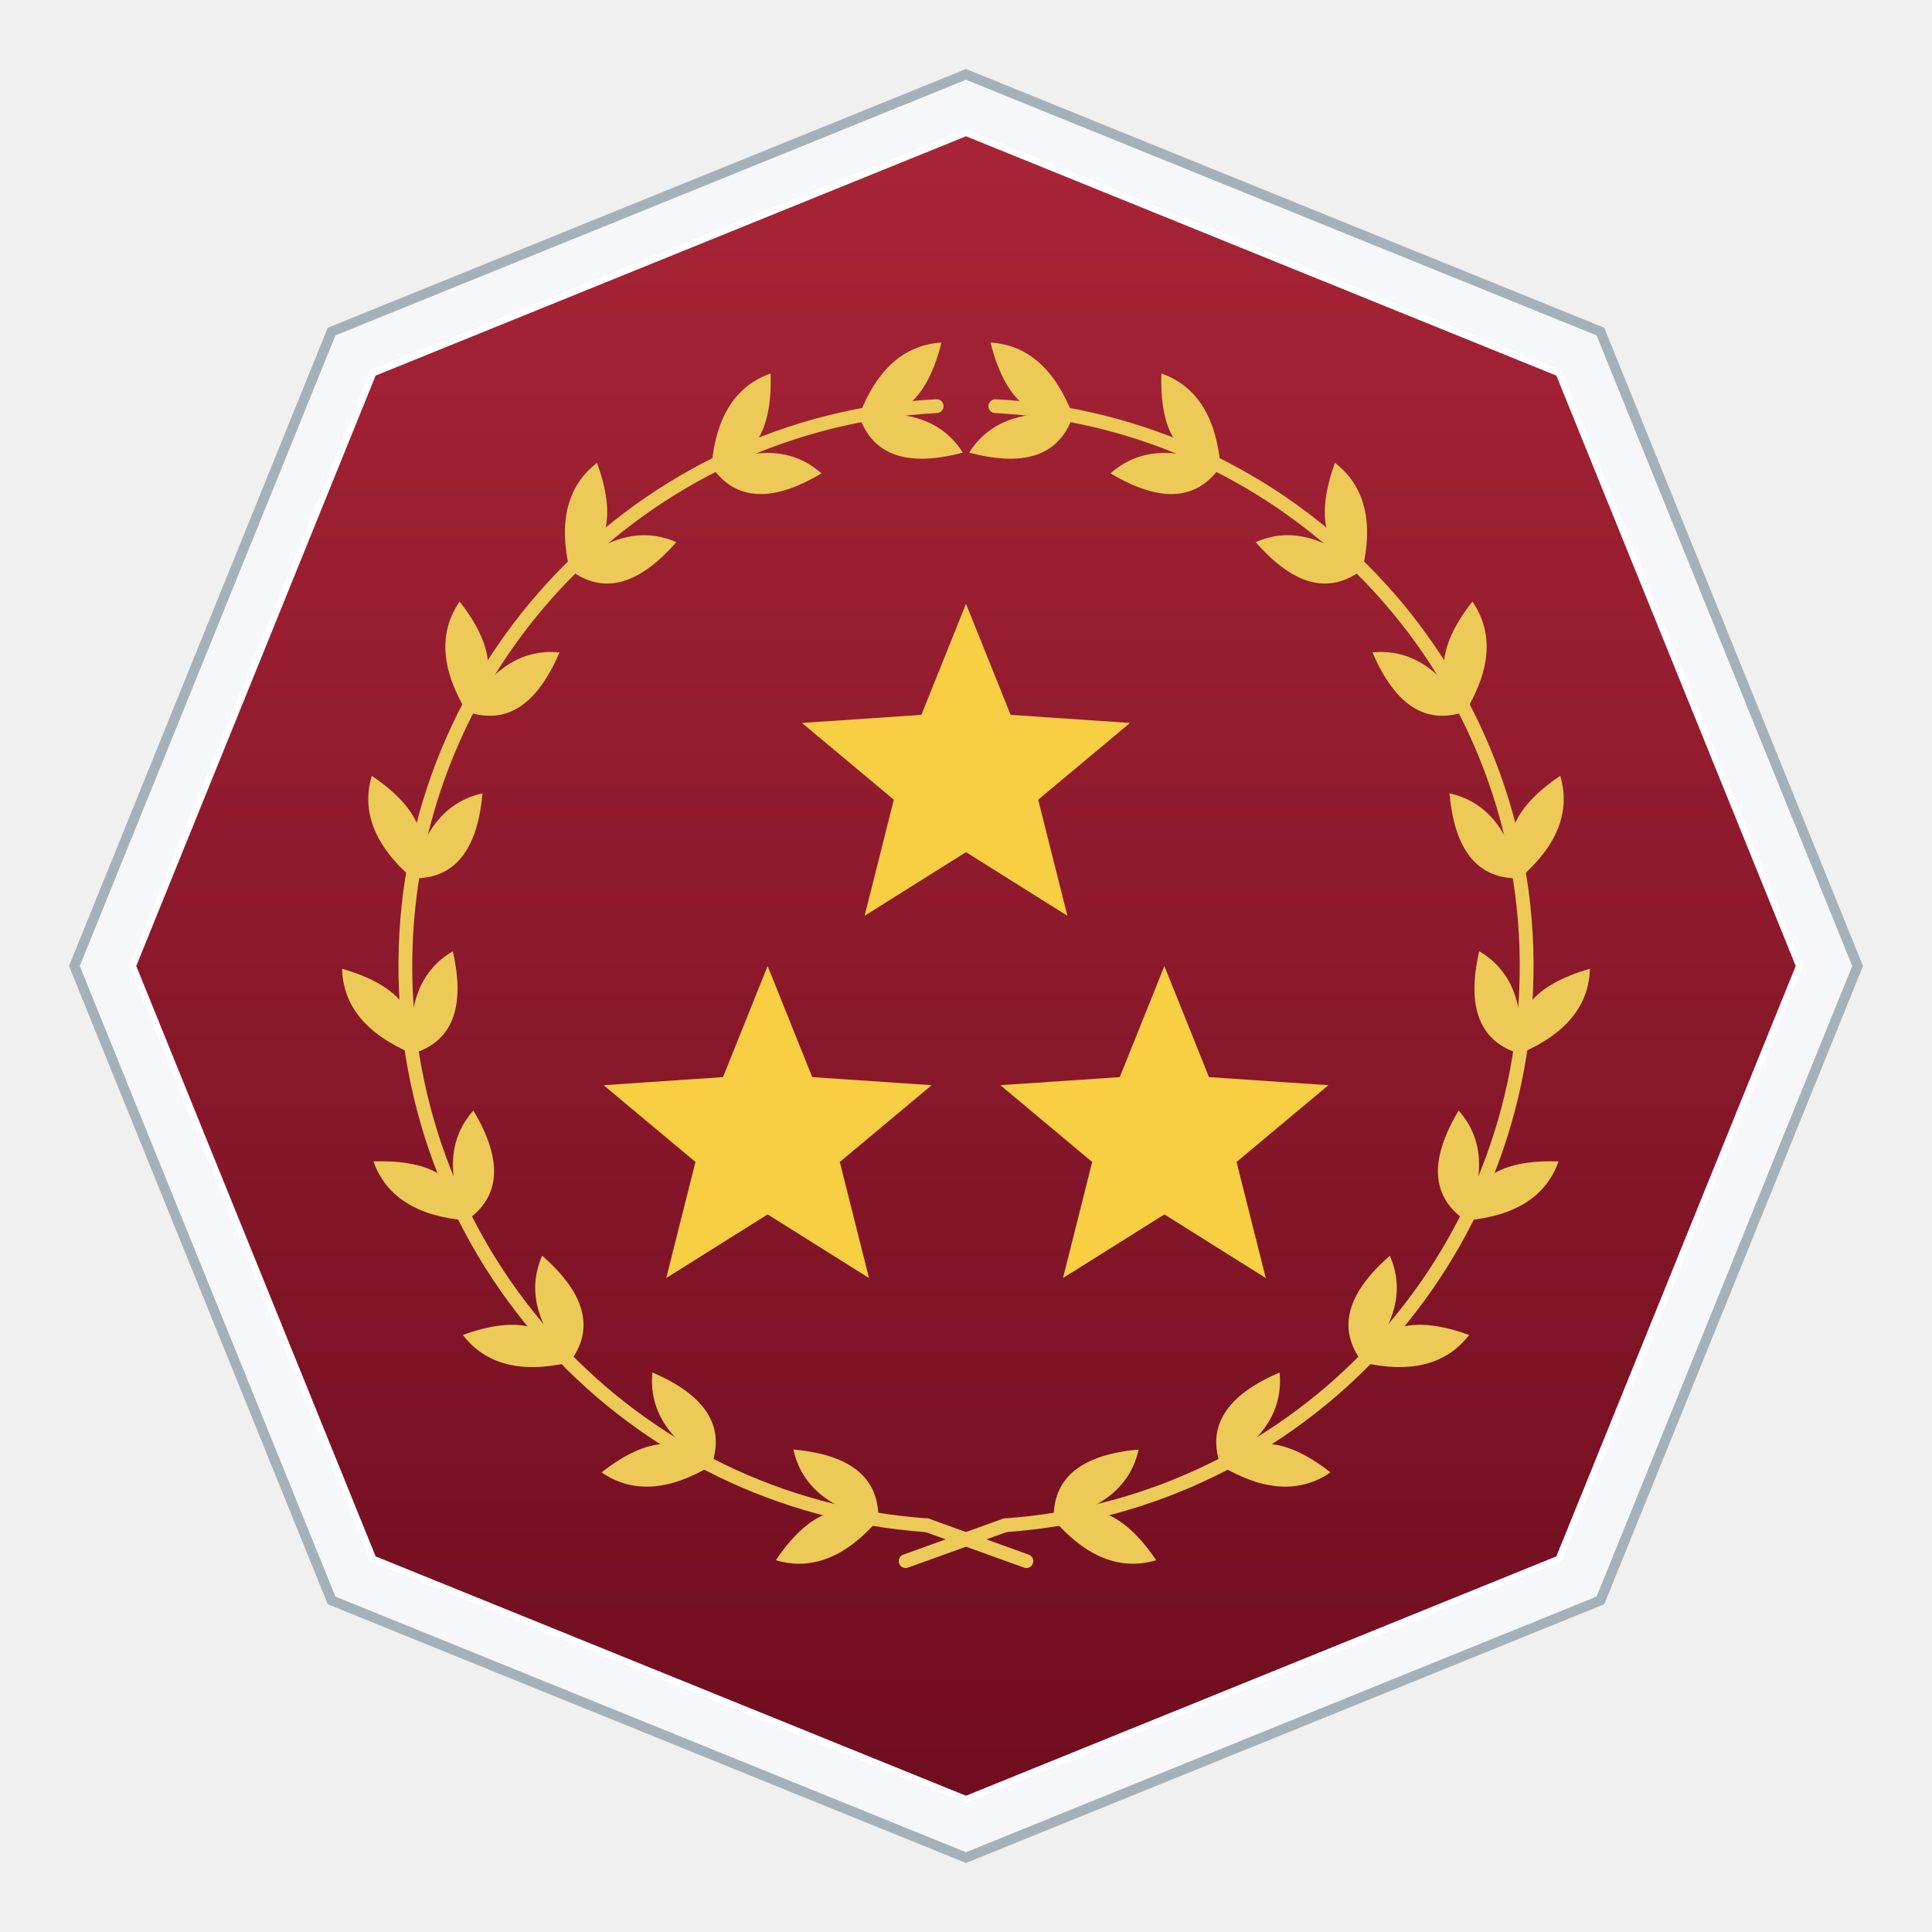
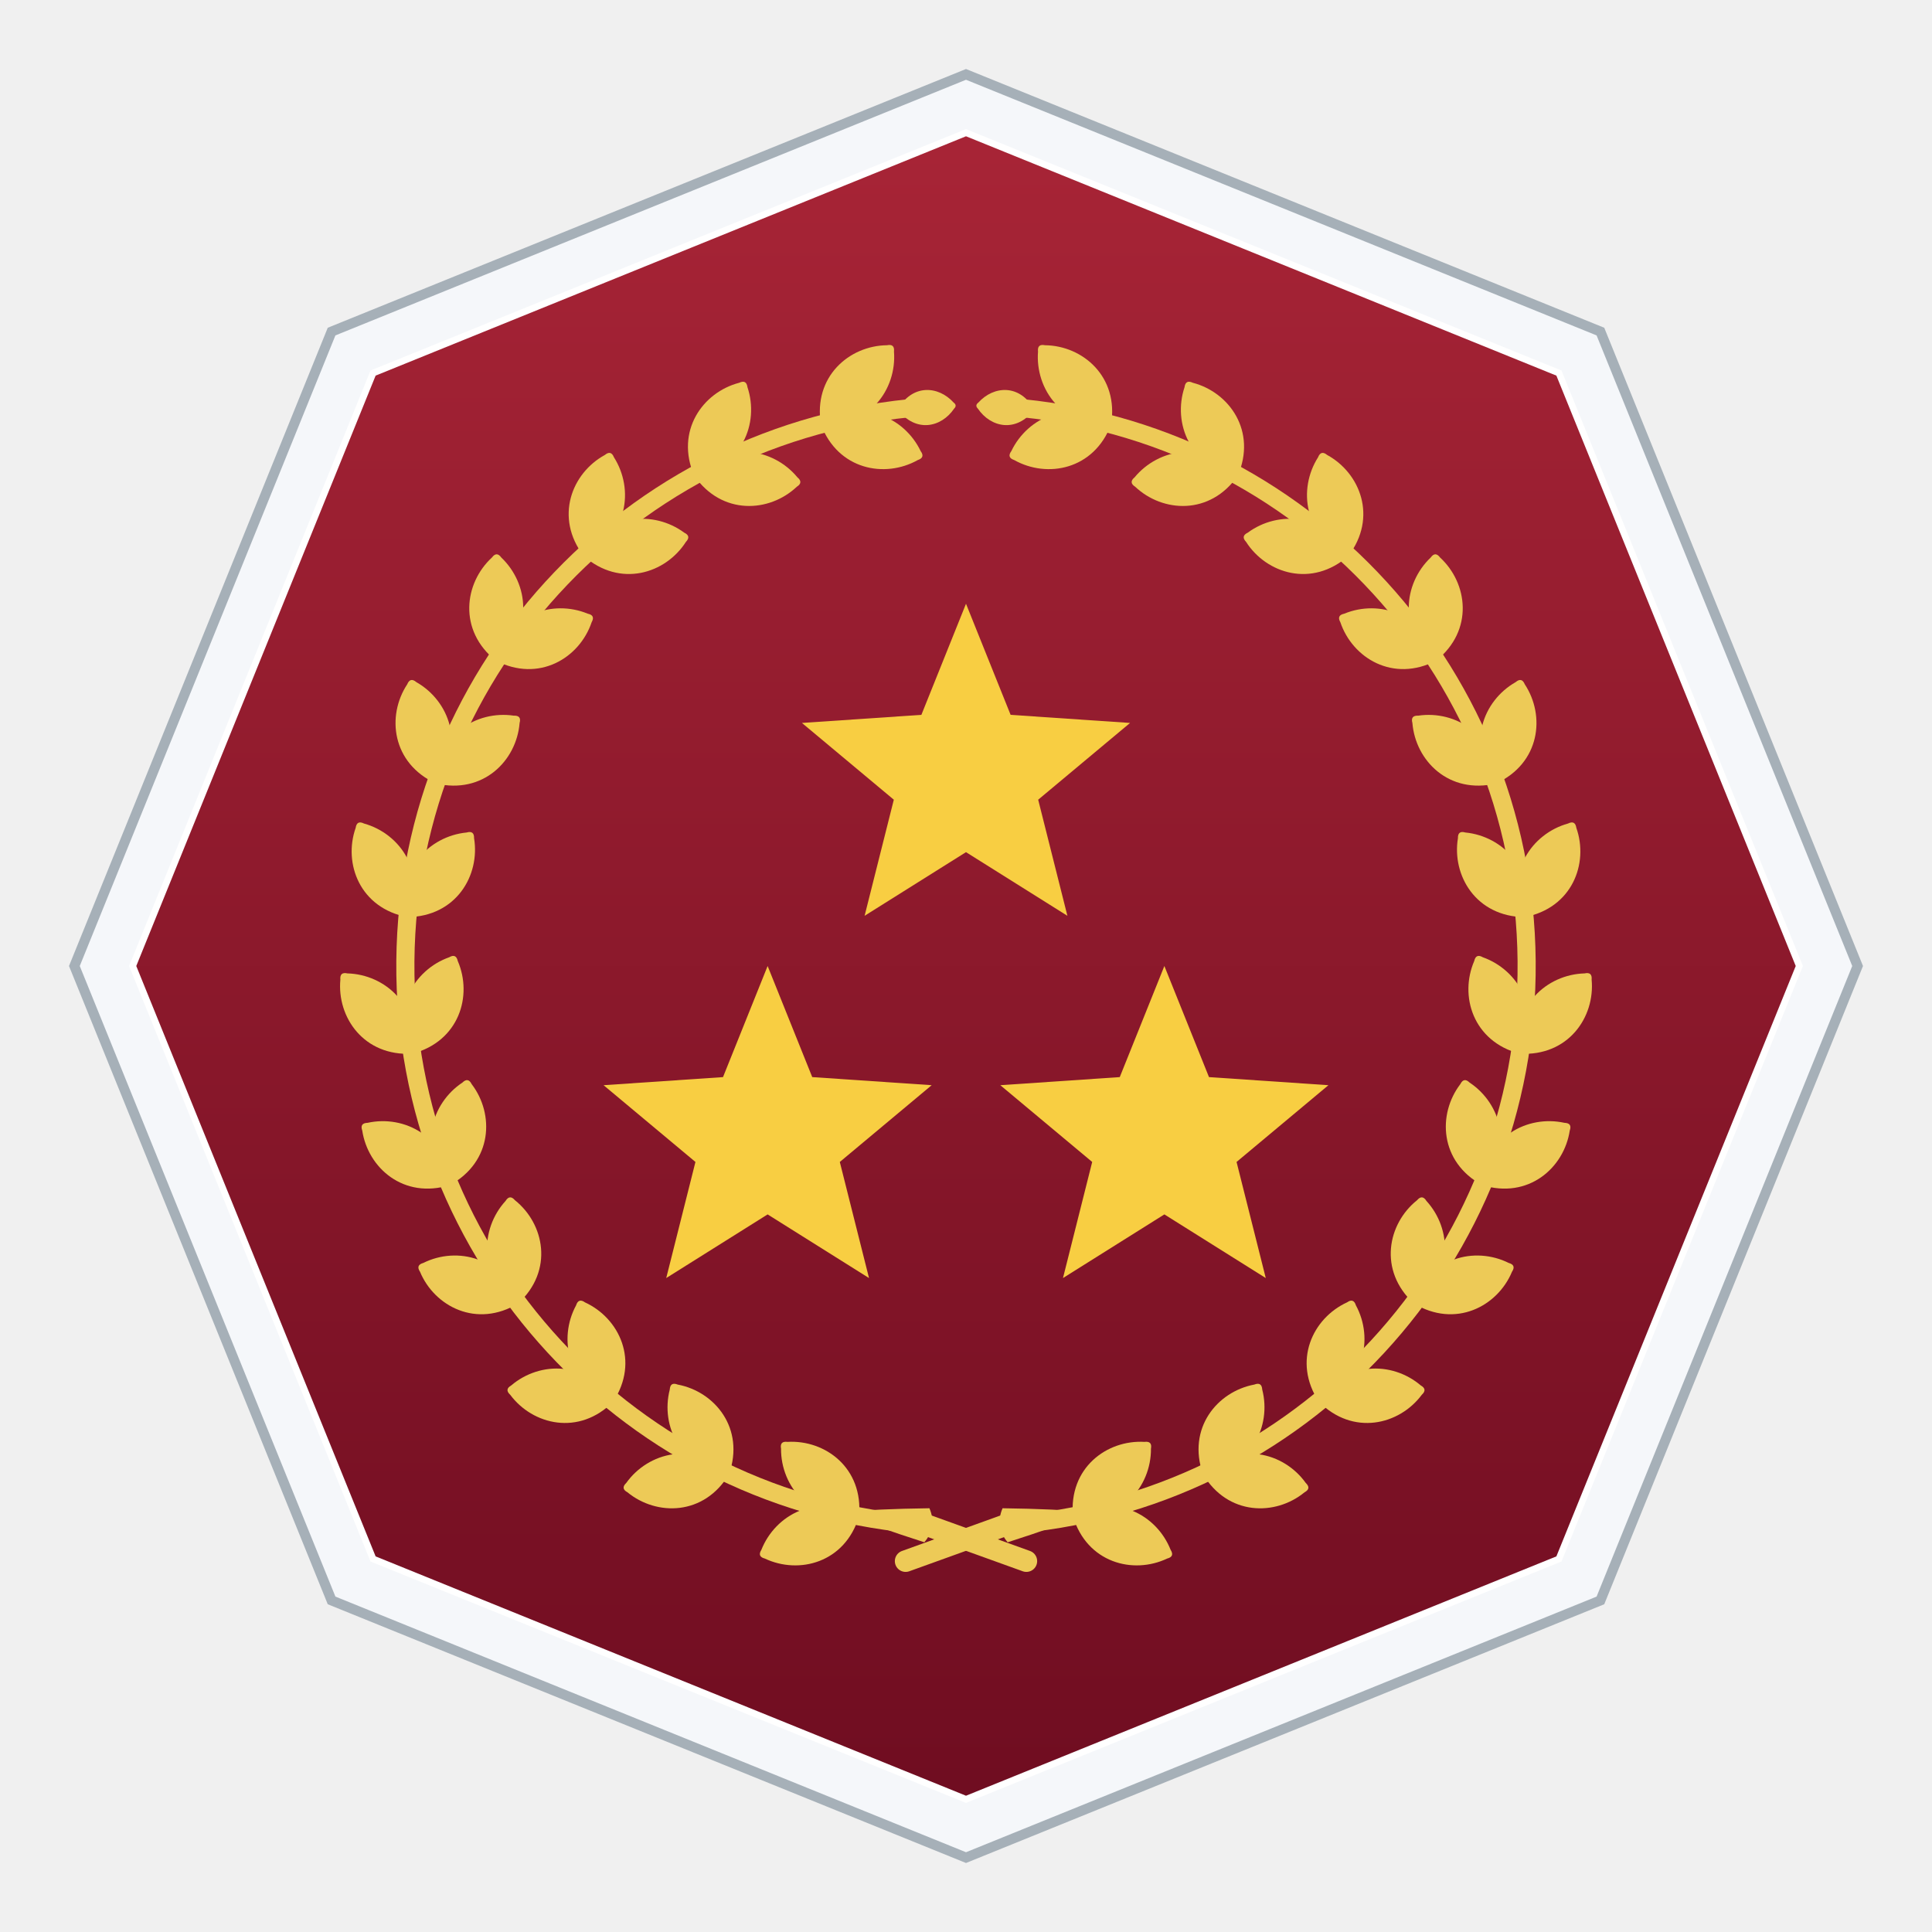
<svg xmlns="http://www.w3.org/2000/svg" viewBox="0 0 224 224" width="896" height="896">
  <defs>
    <linearGradient id="steel" x1="0" y1="0" x2="1" y2="1" gradientUnits="objectBoundingBox">
      <stop offset="0" stop-color="#fafcfd" />
      <stop offset=".28" stop-color="#b3bdc6" />
      <stop offset=".5" stop-color="#f4f7fa" />
      <stop offset=".72" stop-color="#8a959f" />
      <stop offset="1" stop-color="#dfe6ec" />
    </linearGradient>
    <linearGradient id="silverFace" x1="0" y1="0" x2="0.85" y2="1">
      <stop stop-color="#ffffff" />
      <stop offset=".48" stop-color="#e0e7ed" />
      <stop offset="1" stop-color="#a9b4bf" />
    </linearGradient>
    <linearGradient id="silverDark" x1="0" y1="0" x2="1" y2="1">
      <stop stop-color="#26313b" />
      <stop offset=".5" stop-color="#7e8a96" />
      <stop offset="1" stop-color="#1c252d" />
    </linearGradient>
    <linearGradient id="charcoal" x1="0" y1="0" x2="0" y2="1">
      <stop stop-color="#20252b" />
      <stop offset="1" stop-color="#0c1015" />
    </linearGradient>
    <linearGradient id="army" x1="0" y1="0" x2="0" y2="1">
      <stop stop-color="#355537" />
      <stop offset="1" stop-color="#1c3526" />
    </linearGradient>
    <linearGradient id="sapphire" x1="0" y1="0" x2="0" y2="1">
      <stop stop-color="#123b61" />
      <stop offset="1" stop-color="#081f39" />
    </linearGradient>
    <linearGradient id="ruby" x1="0" y1="0" x2="0" y2="1">
      <stop stop-color="#a72436" />
      <stop offset="1" stop-color="#700d21" />
    </linearGradient>
    <linearGradient id="obsidian" x1="0" y1="0" x2="0" y2="1">
      <stop stop-color="#1e2225" />
      <stop offset="1" stop-color="#070b0e" />
    </linearGradient>
    <linearGradient id="crimson" x1="0" y1="0" x2="0" y2="1">
      <stop stop-color="#aa1830" />
      <stop offset="1" stop-color="#5c091b" />
    </linearGradient>
    <linearGradient id="gold" x1="0" y1="0" x2=".8" y2="1">
      <stop stop-color="#fff0a7" />
      <stop offset=".35" stop-color="#f5d66d" />
      <stop offset=".7" stop-color="#dfaf3e" />
      <stop offset="1" stop-color="#b88124" />
    </linearGradient>
    <linearGradient id="supremeGold" x1="0" y1="0" x2="1" y2="1">
      <stop stop-color="#fff5b8" />
      <stop offset=".28" stop-color="#f8db75" />
      <stop offset=".6" stop-color="#eabd4b" />
      <stop offset="1" stop-color="#a7681c" />
    </linearGradient>
  </defs>
  <polygon points="112,8 186,38 216,112 186,186 112,216 38,186 8,112 38,38" fill="#a6b0b8" />
  <polygon points="112,9.248 185.112,38.888 214.752,112 185.112,185.112 112,214.752 38.888,185.112 9.248,112 38.888,38.888" fill="#f5f7fa" />
  <polygon points="112,14.968 181.042,42.958 209.032,112 181.042,181.042 112,209.032 42.958,181.042 14.968,112 42.958,42.958" fill="#ffffff" />
  <polygon points="112,15.8 180.45,43.55 208.2,112 180.45,180.45 112,208.2 43.55,180.45 15.8,112 43.55,43.55" fill="url(#ruby)" />
  <g data-laurel="general" data-circle-radius="65">
    <g>
-       <path d="M107.466,176.842 A65 65 0 0 1 108.598,47.089" fill="none" stroke="#edca57" stroke-width="1.6" stroke-linecap="round" />
-       <path d="M101.832 176.2 Q102.017 168.957 91.984 168.059 Q93.381 174.391 101.832 176.2Z" fill="#edca57" />
-       <path d="M101.832 176.2 Q95.577 172.544 89.95 180.899 Q96.17 182.73 101.832 176.2Z" fill="#edca57" />
-       <path d="M82.491 169.915 Q84.905 163.085 75.64 159.13 Q75.012 165.583 82.491 169.915Z" fill="#edca57" />
-       <path d="M82.491 169.915 Q77.672 164.506 69.739 170.713 Q75.089 174.376 82.491 169.915Z" fill="#edca57" />
-       <path d="M66.038 157.962 Q70.445 152.211 62.856 145.588 Q60.265 151.531 66.038 157.962Z" fill="#edca57" />
-       <path d="M66.038 157.962 Q63.127 151.328 53.664 154.78 Q57.62 159.917 66.038 157.962Z" fill="#edca57" />
-       <path d="M54.085 141.509 Q60.053 137.402 54.882 128.757 Q50.581 133.609 54.085 141.509Z" fill="#edca57" />
-       <path d="M54.085 141.509 Q53.366 134.3 43.299 134.659 Q45.474 140.767 54.085 141.509Z" fill="#edca57" />
-       <path d="M47.8 122.168 Q54.745 120.106 52.499 110.287 Q46.909 113.572 47.8 122.168Z" fill="#edca57" />
-       <path d="M47.8 122.168 Q49.344 115.09 39.66 112.32 Q39.841 118.802 47.8 122.168Z" fill="#edca57" />
-       <path d="M47.8 101.832 Q55.043 102.017 55.941 91.984 Q49.609 93.381 47.8 101.832Z" fill="#edca57" />
-       <path d="M47.8 101.832 Q51.456 95.577 43.101 89.95 Q41.27 96.17 47.8 101.832Z" fill="#edca57" />
-       <path d="M54.085 82.491 Q60.915 84.905 64.87 75.64 Q58.417 75.012 54.085 82.491Z" fill="#edca57" />
-       <path d="M54.085 82.491 Q59.494 77.672 53.287 69.739 Q49.624 75.089 54.085 82.491Z" fill="#edca57" />
-       <path d="M66.038 66.038 Q71.789 70.445 78.412 62.856 Q72.469 60.265 66.038 66.038Z" fill="#edca57" />
-       <path d="M66.038 66.038 Q72.672 63.127 69.22 53.664 Q64.083 57.62 66.038 66.038Z" fill="#edca57" />
-       <path d="M82.491 54.085 Q86.598 60.053 95.243 54.882 Q90.391 50.581 82.491 54.085Z" fill="#edca57" />
-       <path d="M82.491 54.085 Q89.7 53.366 89.341 43.299 Q83.233 45.474 82.491 54.085Z" fill="#edca57" />
-       <path d="M99.597 48.194 Q101.901 55.063 111.636 52.476 Q108.157 47.004 99.597 48.194Z" fill="#edca57" />
-       <path d="M99.597 48.194 Q106.725 49.49 109.155 39.715 Q102.684 40.122 99.597 48.194Z" fill="#edca57" />
-       <path d="M107.466,176.842 L119 181" fill="none" stroke="#edca57" stroke-width="1.6" stroke-linecap="round" />
+       <path d="M107.466,176.842 A65 65 0 0 1 108.598,47.089" fill="none" stroke="#edca57" stroke-width="2.1" stroke-linecap="round" />
+       <path d="M107.761,174.869 Q101.561,174.951 97.378,175.334 Q101.266,176.924 107.171,178.815 Q108.676,177.023 107.761,174.869Z" fill="#edca57" data-branch-root="tapered" />
+       <path d="M99.597 175.806 C100.114 170.199 95.673 166.917 91.305 167.174 Q90.388 167.054 90.555 167.963 C90.52 172.339 94.025 176.607 99.597 175.806Z" fill="#edca57" />
+       <path d="M99.597 175.806 C94.731 172.975 89.883 175.62 88.276 179.69 Q87.78 180.471 88.675 180.702 C92.629 182.577 97.976 181.198 99.597 175.806Z" fill="#edca57" />
+       <path d="M84.53 170.91 C86.388 165.595 82.873 161.336 78.572 160.529 Q77.711 160.19 77.653 161.113 C76.561 165.35 78.929 170.339 84.53 170.91Z" fill="#edca57" />
+       <path d="M84.53 170.91 C80.492 166.986 75.149 168.379 72.605 171.94 Q71.935 172.577 72.747 173.019 C76.13 175.795 81.653 175.75 84.53 170.91Z" fill="#edca57" />
+       <path d="M71.094 162.514 C74.183 157.807 71.802 152.824 67.824 151 Q67.072 150.463 66.792 151.345 C64.707 155.192 65.797 160.606 71.094 162.514Z" fill="#edca57" />
+       <path d="M71.094 162.514 C68.126 157.73 62.604 157.79 59.274 160.629 Q58.47 161.085 59.152 161.71 C61.762 165.222 67.132 166.514 71.094 162.514Z" fill="#edca57" />
+       <path d="M60.089 151.118 C64.224 147.297 63.12 141.886 59.702 139.155 Q59.101 138.452 58.617 139.239 C55.663 142.468 55.411 147.985 60.089 151.118Z" fill="#edca57" />
+       <path d="M60.089 151.118 C58.366 145.758 52.994 144.479 49.076 146.429 Q48.185 146.677 48.695 147.448 C50.379 151.488 55.276 154.04 60.089 151.118Z" fill="#edca57" />
+       <path d="M52.167 137.398 C57.104 134.691 57.342 129.174 54.686 125.696 Q54.273 124.869 53.613 125.515 C49.966 127.934 48.386 133.226 52.167 137.398Z" fill="#edca57" />
+       <path d="M52.167 137.398 C51.792 131.78 46.889 129.24 42.616 130.183 Q41.692 130.209 42 131.081 C42.657 135.407 46.791 139.069 52.167 137.398Z" fill="#edca57" />
+       <path d="M47.8 122.168 C53.245 120.736 54.811 115.44 53.075 111.423 Q52.875 110.521 52.077 110.989 C47.954 112.453 45.141 117.206 47.8 122.168Z" fill="#edca57" />
+       <path d="M47.8 122.168 C48.796 116.627 44.652 112.976 40.278 112.858 Q39.375 112.659 39.463 113.579 C39.054 117.936 42.179 122.489 47.8 122.168Z" fill="#edca57" />
+       <path d="M47.247 106.335 C52.877 106.263 55.677 101.503 54.965 97.185 Q54.989 96.261 54.102 96.522 C49.746 96.945 45.868 100.876 47.247 106.335Z" fill="#edca57" />
+       <path d="M47.247 106.335 C49.554 101.199 46.417 96.654 42.201 95.481 Q41.373 95.07 41.236 95.984 C39.784 100.113 41.716 105.286 47.247 106.335Z" fill="#edca57" />
+       <path d="M50.541 90.838 C56.021 92.13 59.89 88.189 60.243 83.827 Q60.49 82.936 59.566 82.975 C55.238 82.332 50.523 85.208 50.541 90.838Z" fill="#edca57" />
+       <path d="M50.541 90.838 C54.022 86.413 52.077 81.244 48.27 79.086 Q47.566 78.487 47.213 79.341 C44.805 82.995 45.428 88.482 50.541 90.838Z" fill="#edca57" />
+       <path d="M57.486 76.598 C62.491 79.178 67.198 76.29 68.596 72.143 Q69.051 71.338 68.145 71.153 C64.101 69.481 58.831 71.131 57.486 76.598Z" fill="#edca57" />
+       <path d="M57.486 76.598 C61.934 73.146 61.298 67.661 58.126 64.646 Q57.588 63.894 57.038 64.637 C53.818 67.601 53.094 73.076 57.486 76.598Z" fill="#edca57" />
+       <path d="M67.67 64.462 C71.902 68.176 77.168 66.512 79.528 62.826 Q80.164 62.156 79.33 61.757 C75.81 59.156 70.297 59.482 67.67 64.462Z" fill="#edca57" />
+       <path d="M67.67 64.462 C72.821 62.188 73.531 56.712 71.182 53.019 Q70.842 52.16 70.129 52.748 C66.288 54.844 64.261 59.981 67.67 64.462Z" fill="#edca57" />
+       <path d="M80.487 55.15 C83.695 59.777 89.207 59.437 92.388 56.431 Q93.168 55.935 92.455 55.345 C89.669 51.971 84.241 50.954 80.487 55.15Z" fill="#edca57" />
+       <path d="M80.487 55.15 C86.035 54.19 88.049 49.048 86.664 44.897 Q86.541 43.98 85.707 44.378 C81.473 45.483 78.263 49.977 80.487 55.15Z" fill="#edca57" />
+       <path d="M95.177 49.215 C97.17 54.48 102.6 55.484 106.414 53.337 Q107.291 53.044 106.742 52.3 C104.855 48.352 99.834 46.052 95.177 49.215Z" fill="#edca57" />
+       <path d="M95.177 49.215 C100.792 49.626 103.99 45.123 103.65 40.76 Q103.753 39.842 102.847 40.026 C98.471 40.074 94.27 43.658 95.177 49.215Z" fill="#edca57" />
+       <path d="M104.078 47.485 C106.179 50.218 109.135 49.568 110.619 47.382 Q111.001 47 110.569 46.676 C108.796 44.718 105.778 44.486 104.078 47.485Z" fill="#edca57" />
+       <path d="M107.466,176.842 L119 181" fill="none" stroke="#edca57" stroke-width="2.5" stroke-linecap="round" />
    </g>
    <g transform="translate(224 0) scale(-1 1)">
-       <path d="M107.466,176.842 A65 65 0 0 1 108.598,47.089" fill="none" stroke="#edca57" stroke-width="1.6" stroke-linecap="round" />
-       <path d="M101.832 176.2 Q102.017 168.957 91.984 168.059 Q93.381 174.391 101.832 176.2Z" fill="#edca57" />
-       <path d="M101.832 176.2 Q95.577 172.544 89.95 180.899 Q96.17 182.73 101.832 176.2Z" fill="#edca57" />
-       <path d="M82.491 169.915 Q84.905 163.085 75.64 159.13 Q75.012 165.583 82.491 169.915Z" fill="#edca57" />
-       <path d="M82.491 169.915 Q77.672 164.506 69.739 170.713 Q75.089 174.376 82.491 169.915Z" fill="#edca57" />
-       <path d="M66.038 157.962 Q70.445 152.211 62.856 145.588 Q60.265 151.531 66.038 157.962Z" fill="#edca57" />
-       <path d="M66.038 157.962 Q63.127 151.328 53.664 154.78 Q57.62 159.917 66.038 157.962Z" fill="#edca57" />
-       <path d="M54.085 141.509 Q60.053 137.402 54.882 128.757 Q50.581 133.609 54.085 141.509Z" fill="#edca57" />
-       <path d="M54.085 141.509 Q53.366 134.3 43.299 134.659 Q45.474 140.767 54.085 141.509Z" fill="#edca57" />
-       <path d="M47.8 122.168 Q54.745 120.106 52.499 110.287 Q46.909 113.572 47.8 122.168Z" fill="#edca57" />
-       <path d="M47.8 122.168 Q49.344 115.09 39.66 112.32 Q39.841 118.802 47.8 122.168Z" fill="#edca57" />
-       <path d="M47.8 101.832 Q55.043 102.017 55.941 91.984 Q49.609 93.381 47.8 101.832Z" fill="#edca57" />
-       <path d="M47.8 101.832 Q51.456 95.577 43.101 89.95 Q41.27 96.17 47.8 101.832Z" fill="#edca57" />
-       <path d="M54.085 82.491 Q60.915 84.905 64.87 75.64 Q58.417 75.012 54.085 82.491Z" fill="#edca57" />
-       <path d="M54.085 82.491 Q59.494 77.672 53.287 69.739 Q49.624 75.089 54.085 82.491Z" fill="#edca57" />
-       <path d="M66.038 66.038 Q71.789 70.445 78.412 62.856 Q72.469 60.265 66.038 66.038Z" fill="#edca57" />
-       <path d="M66.038 66.038 Q72.672 63.127 69.22 53.664 Q64.083 57.62 66.038 66.038Z" fill="#edca57" />
-       <path d="M82.491 54.085 Q86.598 60.053 95.243 54.882 Q90.391 50.581 82.491 54.085Z" fill="#edca57" />
-       <path d="M82.491 54.085 Q89.7 53.366 89.341 43.299 Q83.233 45.474 82.491 54.085Z" fill="#edca57" />
-       <path d="M99.597 48.194 Q101.901 55.063 111.636 52.476 Q108.157 47.004 99.597 48.194Z" fill="#edca57" />
-       <path d="M99.597 48.194 Q106.725 49.49 109.155 39.715 Q102.684 40.122 99.597 48.194Z" fill="#edca57" />
-       <path d="M107.466,176.842 L119 181" fill="none" stroke="#edca57" stroke-width="1.6" stroke-linecap="round" />
+       <path d="M107.466,176.842 A65 65 0 0 1 108.598,47.089" fill="none" stroke="#edca57" stroke-width="2.1" stroke-linecap="round" />
+       <path d="M107.761,174.869 Q101.561,174.951 97.378,175.334 Q101.266,176.924 107.171,178.815 Q108.676,177.023 107.761,174.869Z" fill="#edca57" data-branch-root="tapered" />
+       <path d="M99.597 175.806 C100.114 170.199 95.673 166.917 91.305 167.174 Q90.388 167.054 90.555 167.963 C90.52 172.339 94.025 176.607 99.597 175.806Z" fill="#edca57" />
+       <path d="M99.597 175.806 C94.731 172.975 89.883 175.62 88.276 179.69 Q87.78 180.471 88.675 180.702 C92.629 182.577 97.976 181.198 99.597 175.806Z" fill="#edca57" />
+       <path d="M84.53 170.91 C86.388 165.595 82.873 161.336 78.572 160.529 Q77.711 160.19 77.653 161.113 C76.561 165.35 78.929 170.339 84.53 170.91Z" fill="#edca57" />
+       <path d="M84.53 170.91 C80.492 166.986 75.149 168.379 72.605 171.94 Q71.935 172.577 72.747 173.019 C76.13 175.795 81.653 175.75 84.53 170.91Z" fill="#edca57" />
+       <path d="M71.094 162.514 C74.183 157.807 71.802 152.824 67.824 151 Q67.072 150.463 66.792 151.345 C64.707 155.192 65.797 160.606 71.094 162.514Z" fill="#edca57" />
+       <path d="M71.094 162.514 C68.126 157.73 62.604 157.79 59.274 160.629 Q58.47 161.085 59.152 161.71 C61.762 165.222 67.132 166.514 71.094 162.514Z" fill="#edca57" />
+       <path d="M60.089 151.118 C64.224 147.297 63.12 141.886 59.702 139.155 Q59.101 138.452 58.617 139.239 C55.663 142.468 55.411 147.985 60.089 151.118Z" fill="#edca57" />
+       <path d="M60.089 151.118 C58.366 145.758 52.994 144.479 49.076 146.429 Q48.185 146.677 48.695 147.448 C50.379 151.488 55.276 154.04 60.089 151.118Z" fill="#edca57" />
+       <path d="M52.167 137.398 C57.104 134.691 57.342 129.174 54.686 125.696 Q54.273 124.869 53.613 125.515 C49.966 127.934 48.386 133.226 52.167 137.398Z" fill="#edca57" />
+       <path d="M52.167 137.398 C51.792 131.78 46.889 129.24 42.616 130.183 Q41.692 130.209 42 131.081 C42.657 135.407 46.791 139.069 52.167 137.398Z" fill="#edca57" />
+       <path d="M47.8 122.168 C53.245 120.736 54.811 115.44 53.075 111.423 Q52.875 110.521 52.077 110.989 C47.954 112.453 45.141 117.206 47.8 122.168Z" fill="#edca57" />
+       <path d="M47.8 122.168 C48.796 116.627 44.652 112.976 40.278 112.858 Q39.375 112.659 39.463 113.579 C39.054 117.936 42.179 122.489 47.8 122.168Z" fill="#edca57" />
+       <path d="M47.247 106.335 C52.877 106.263 55.677 101.503 54.965 97.185 Q54.989 96.261 54.102 96.522 C49.746 96.945 45.868 100.876 47.247 106.335Z" fill="#edca57" />
+       <path d="M47.247 106.335 C49.554 101.199 46.417 96.654 42.201 95.481 Q41.373 95.07 41.236 95.984 C39.784 100.113 41.716 105.286 47.247 106.335Z" fill="#edca57" />
+       <path d="M50.541 90.838 C56.021 92.13 59.89 88.189 60.243 83.827 Q60.49 82.936 59.566 82.975 C55.238 82.332 50.523 85.208 50.541 90.838Z" fill="#edca57" />
+       <path d="M50.541 90.838 C54.022 86.413 52.077 81.244 48.27 79.086 Q47.566 78.487 47.213 79.341 C44.805 82.995 45.428 88.482 50.541 90.838Z" fill="#edca57" />
+       <path d="M57.486 76.598 C62.491 79.178 67.198 76.29 68.596 72.143 Q69.051 71.338 68.145 71.153 C64.101 69.481 58.831 71.131 57.486 76.598Z" fill="#edca57" />
+       <path d="M57.486 76.598 C61.934 73.146 61.298 67.661 58.126 64.646 Q57.588 63.894 57.038 64.637 C53.818 67.601 53.094 73.076 57.486 76.598Z" fill="#edca57" />
+       <path d="M67.67 64.462 C71.902 68.176 77.168 66.512 79.528 62.826 Q80.164 62.156 79.33 61.757 C75.81 59.156 70.297 59.482 67.67 64.462Z" fill="#edca57" />
+       <path d="M67.67 64.462 C72.821 62.188 73.531 56.712 71.182 53.019 Q70.842 52.16 70.129 52.748 C66.288 54.844 64.261 59.981 67.67 64.462Z" fill="#edca57" />
+       <path d="M80.487 55.15 C83.695 59.777 89.207 59.437 92.388 56.431 Q93.168 55.935 92.455 55.345 C89.669 51.971 84.241 50.954 80.487 55.15Z" fill="#edca57" />
+       <path d="M80.487 55.15 C86.035 54.19 88.049 49.048 86.664 44.897 Q86.541 43.98 85.707 44.378 C81.473 45.483 78.263 49.977 80.487 55.15Z" fill="#edca57" />
+       <path d="M95.177 49.215 C97.17 54.48 102.6 55.484 106.414 53.337 Q107.291 53.044 106.742 52.3 C104.855 48.352 99.834 46.052 95.177 49.215Z" fill="#edca57" />
+       <path d="M95.177 49.215 C100.792 49.626 103.99 45.123 103.65 40.76 Q103.753 39.842 102.847 40.026 C98.471 40.074 94.27 43.658 95.177 49.215Z" fill="#edca57" />
+       <path d="M104.078 47.485 C106.179 50.218 109.135 49.568 110.619 47.382 Q111.001 47 110.569 46.676 C108.796 44.718 105.778 44.486 104.078 47.485Z" fill="#edca57" />
+       <path d="M107.466,176.842 L119 181" fill="none" stroke="#edca57" stroke-width="2.5" stroke-linecap="round" />
    </g>
  </g>
  <g data-star-count="3" data-star-radius="20">
    <polygon points="112,70 117.173,82.881 131.021,83.82 120.369,92.719 123.756,106.18 112,98.8 100.244,106.18 103.631,92.719 92.979,83.82 106.827,82.881" fill="#f8ce42" data-star-style="flat" />
    <polygon points="89,112 94.173,124.881 108.021,125.82 97.369,134.719 100.756,148.18 89,140.8 77.244,148.18 80.631,134.719 69.979,125.82 83.827,124.881" fill="#f8ce42" data-star-style="flat" />
    <polygon points="135,112 140.173,124.881 154.021,125.82 143.369,134.719 146.756,148.18 135,140.8 123.244,148.18 126.631,134.719 115.979,125.82 129.827,124.881" fill="#f8ce42" data-star-style="flat" />
  </g>
</svg>
